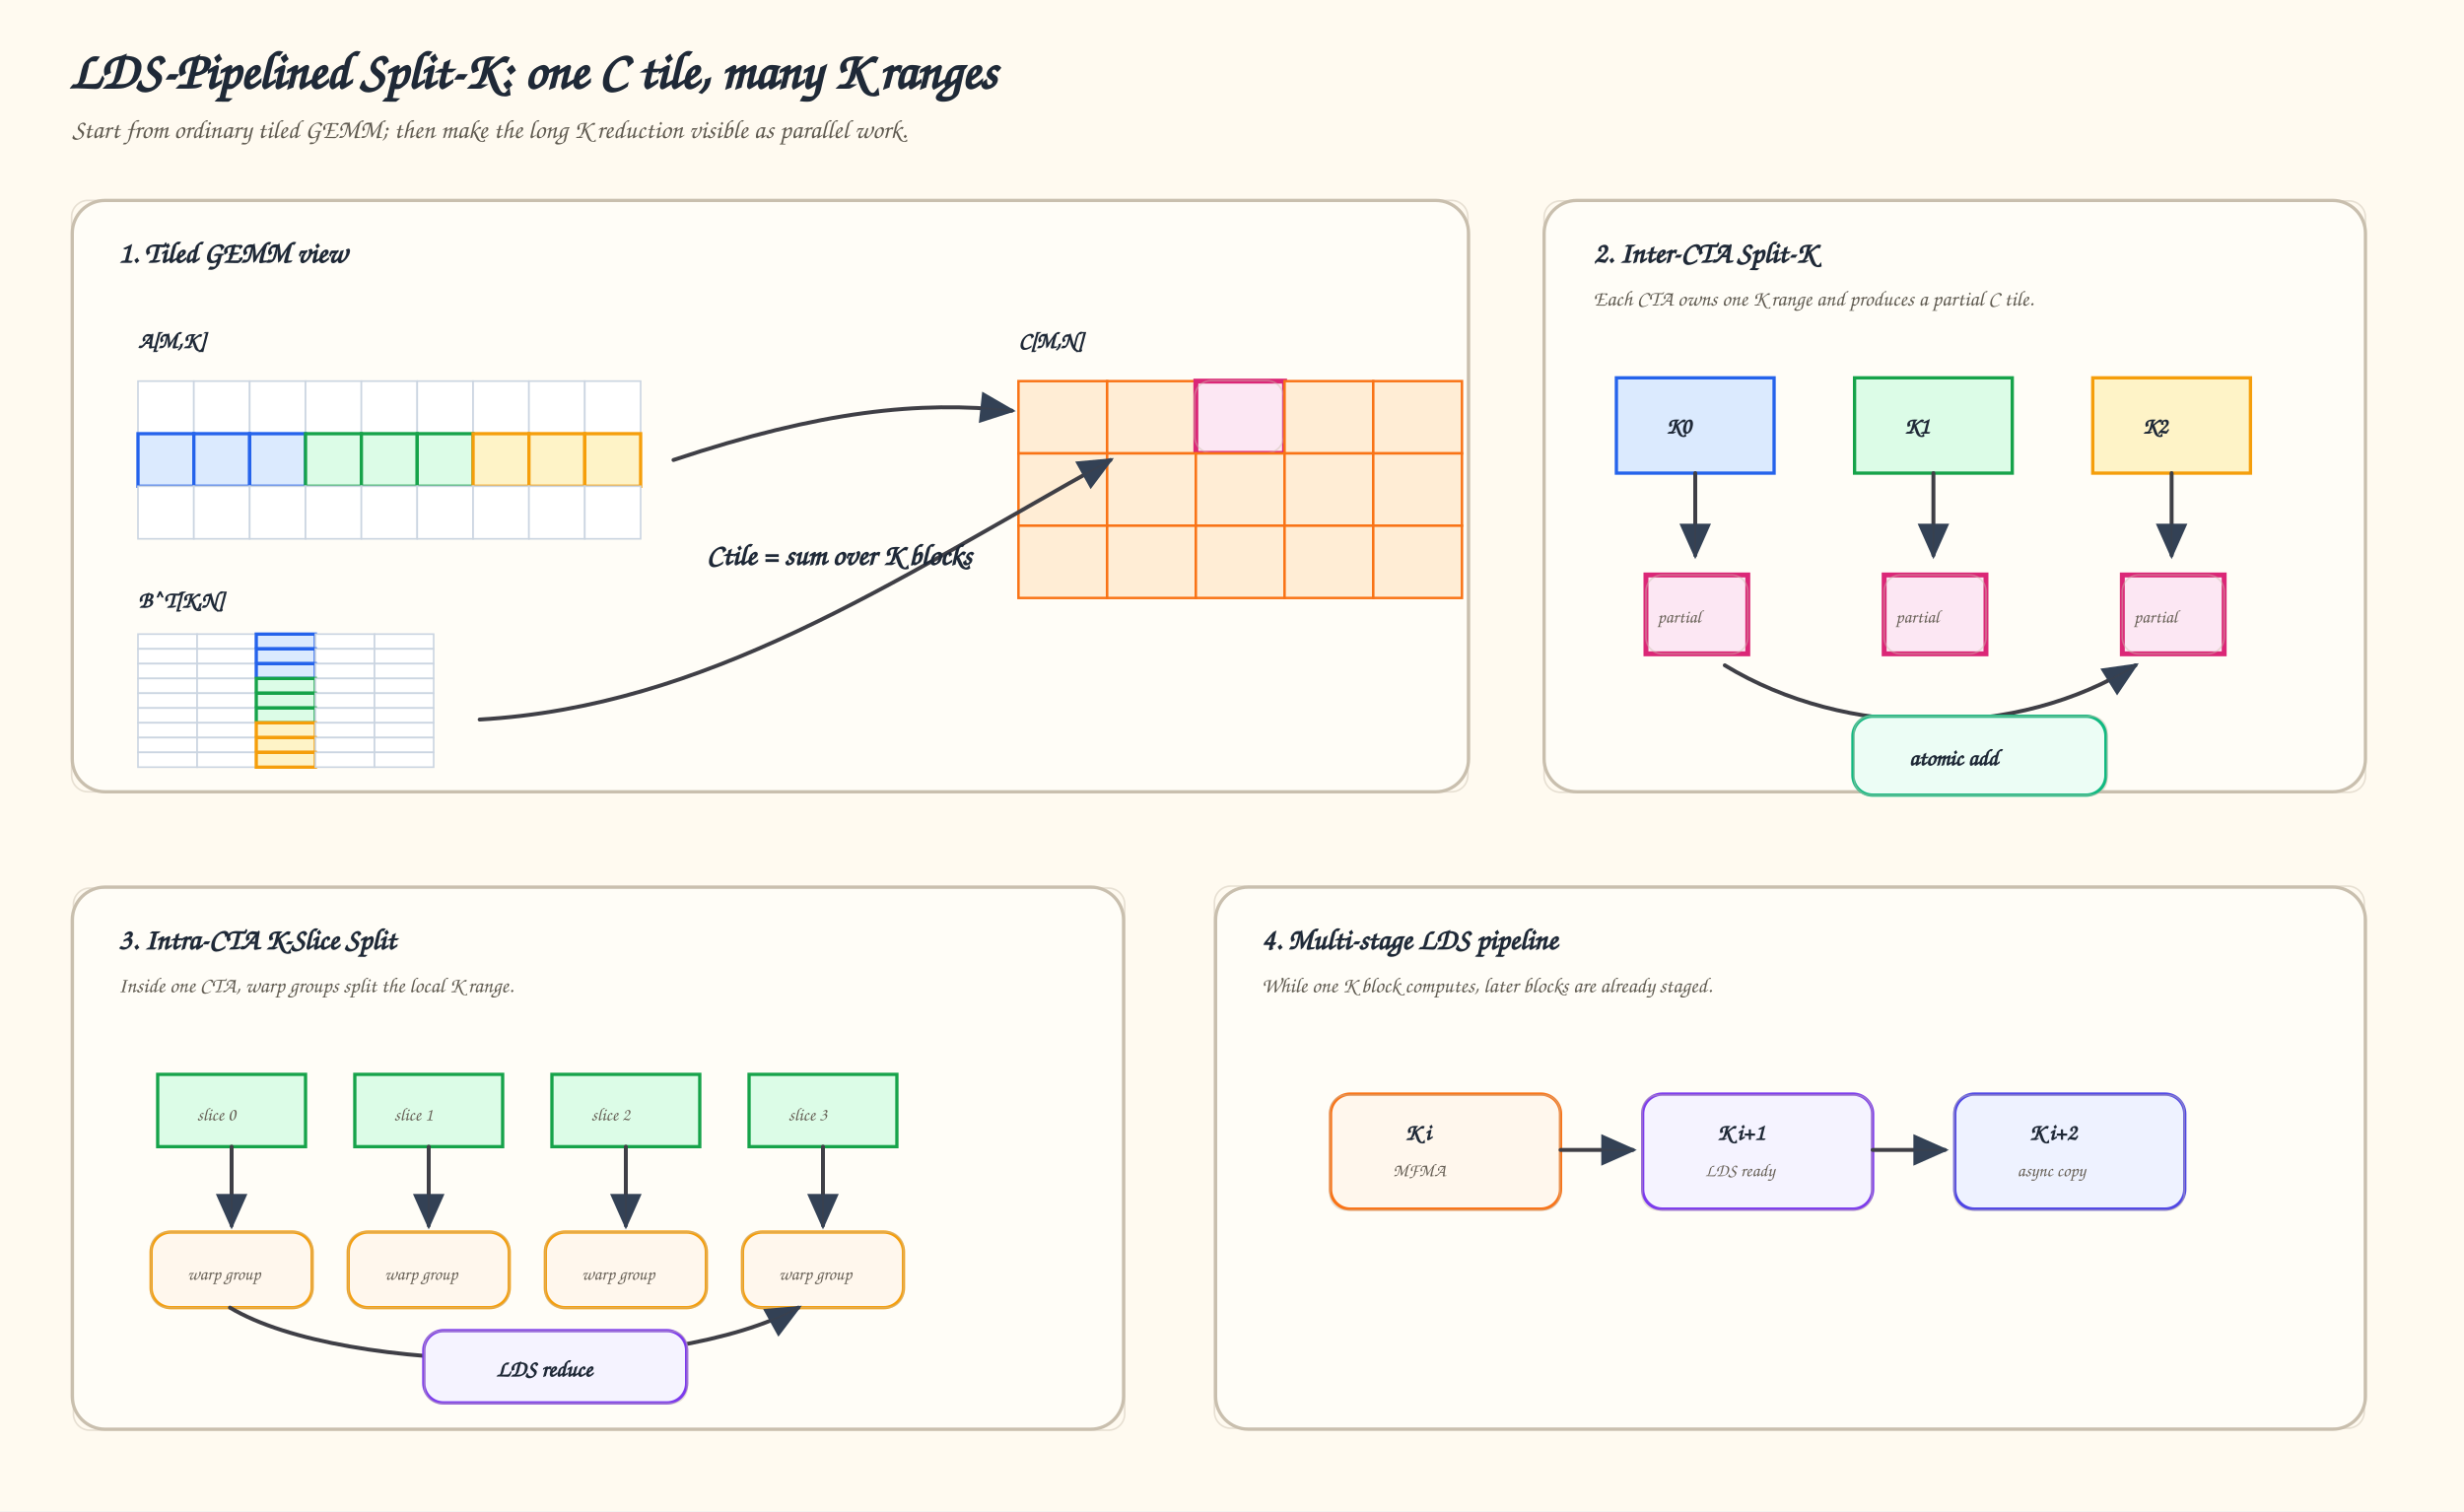
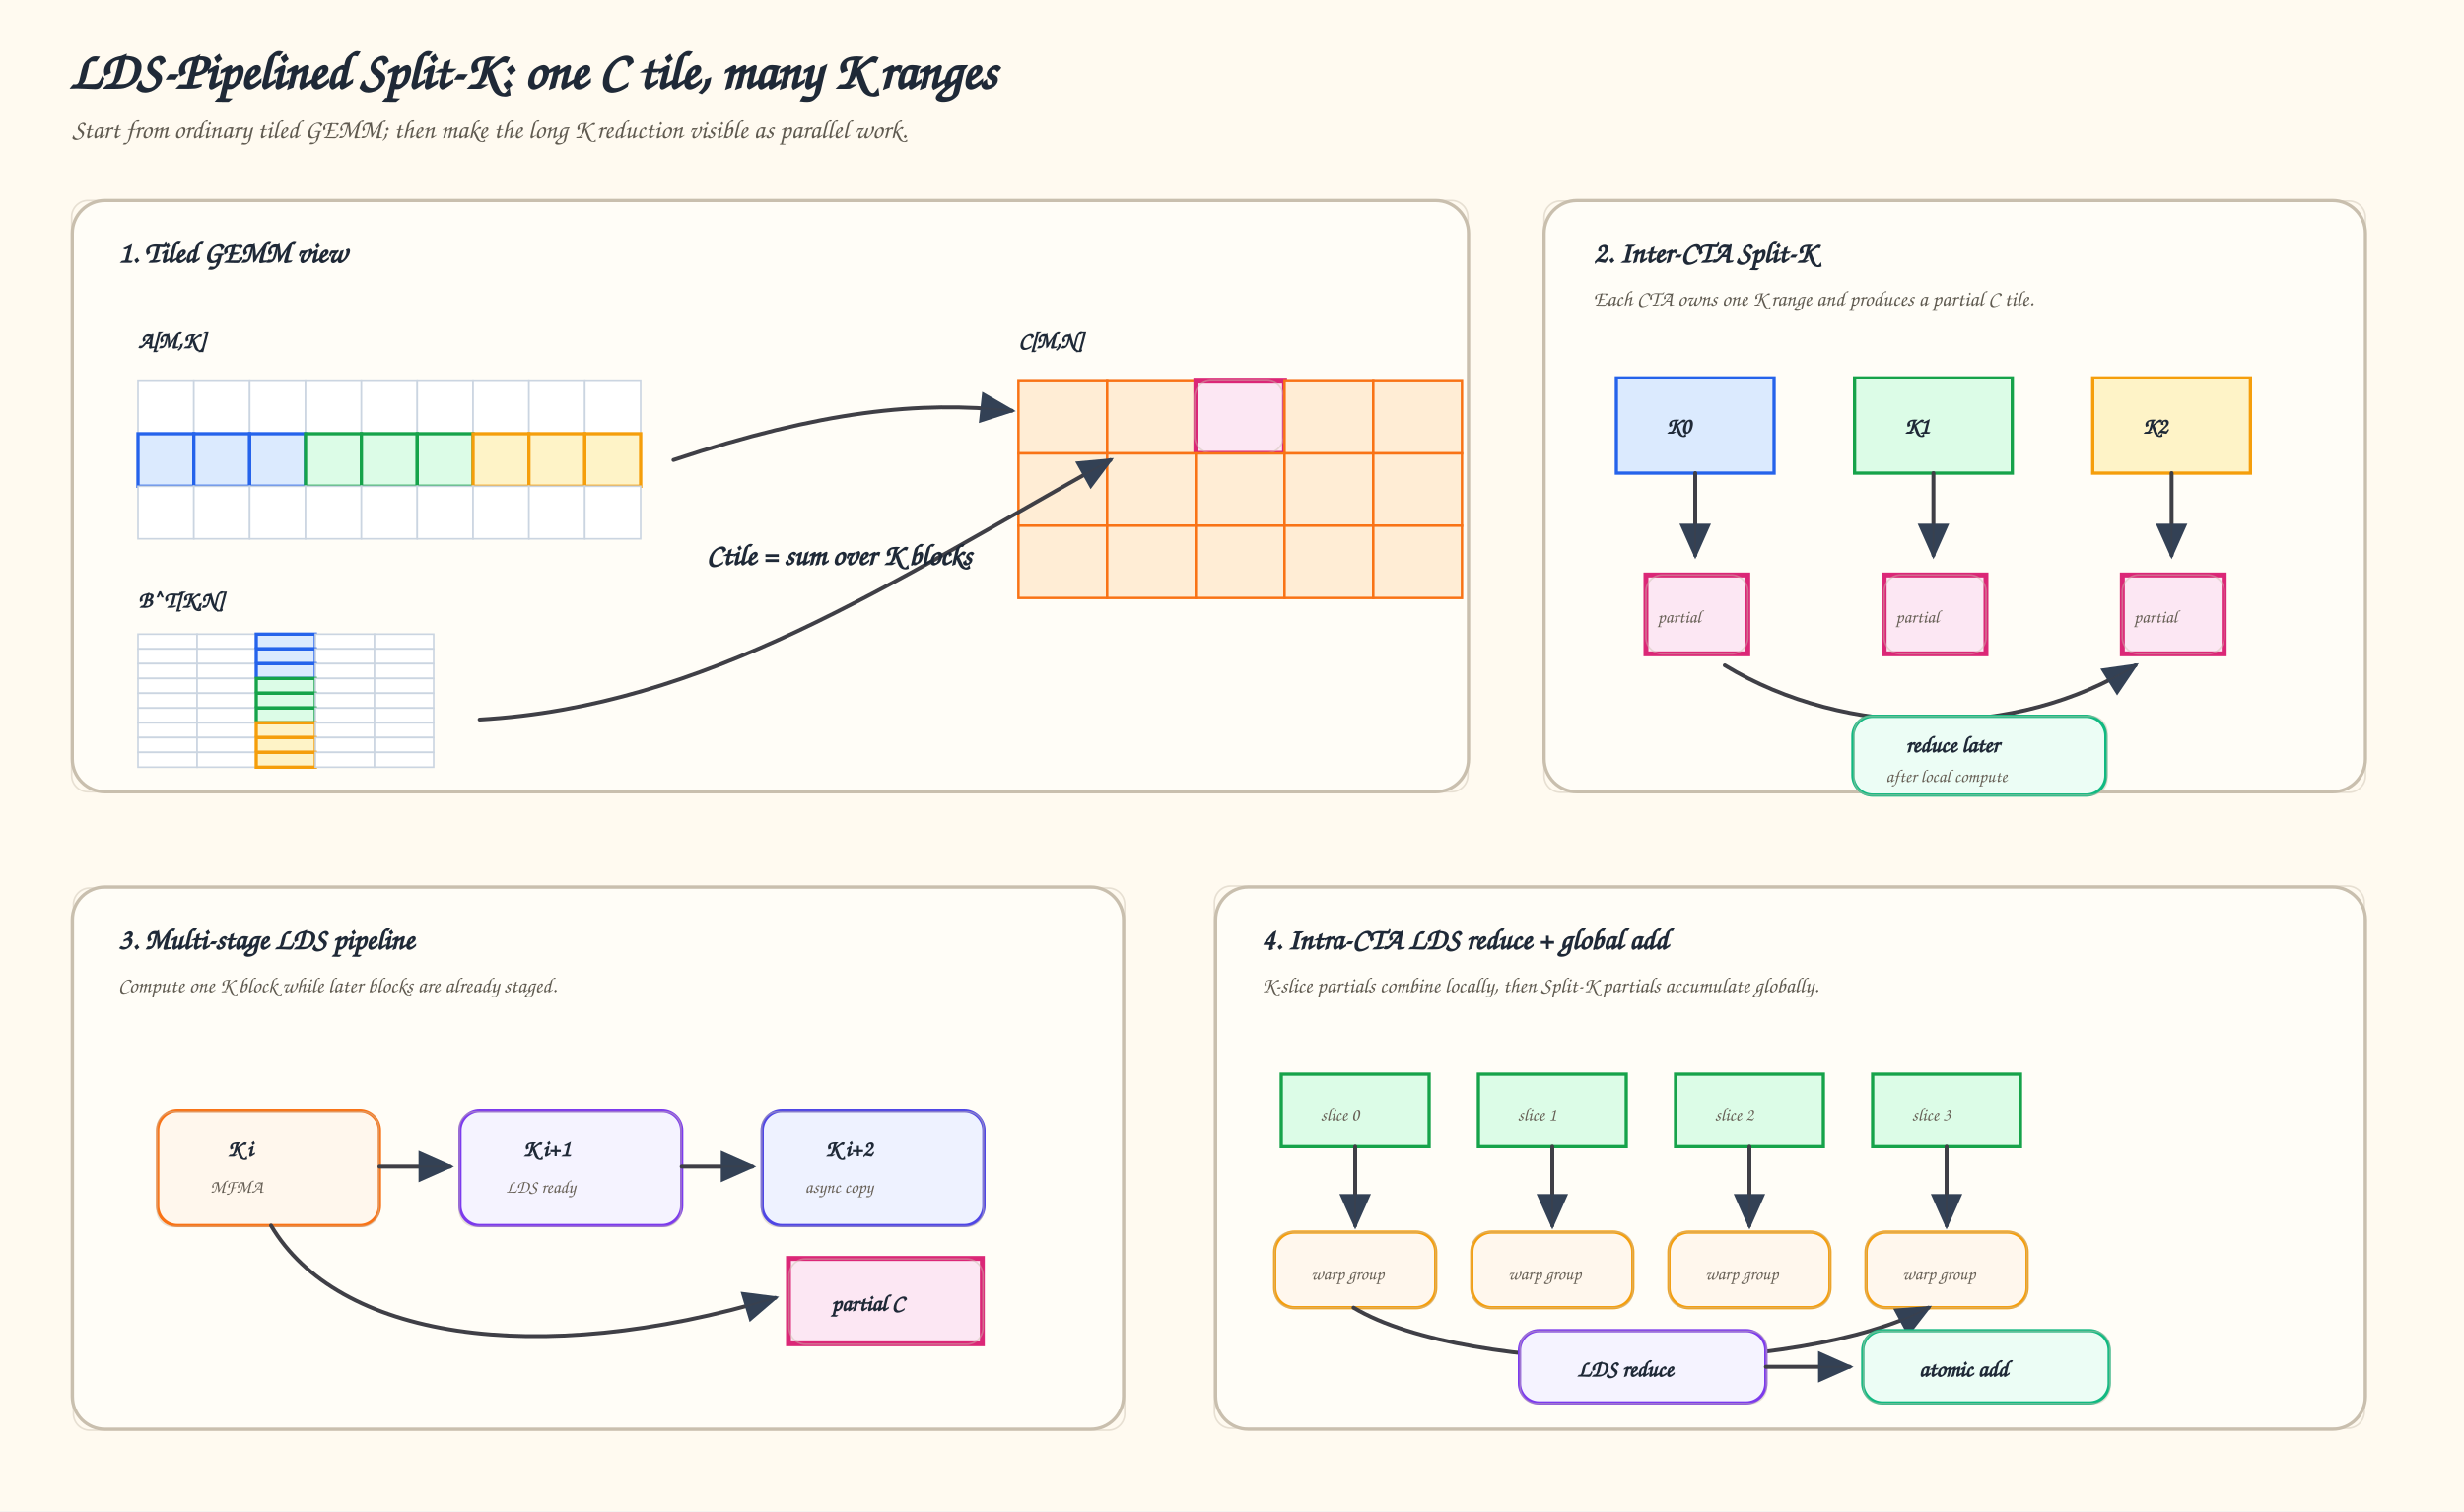
<svg xmlns="http://www.w3.org/2000/svg" width="1500" height="920" viewBox="0 0 1500 920" role="img" aria-labelledby="title desc">
  <defs>
    <marker id="arrow" markerWidth="10" markerHeight="10" refX="8" refY="4" orient="auto" markerUnits="strokeWidth">
      <path d="M0,0 L9,4 L0,8 Z" fill="#334155" />
    </marker>
    <style>
    .bg{fill:#fffaf0}.panel{fill:#fffdf7;stroke:#c9bfae;stroke-width:2;rx:20}.panel2{fill:#fffdf7;stroke:#c9bfae;stroke-width:2;rx:14}
    .title{font:800 32px "Comic Sans MS","Comic Neue","Chalkboard SE",cursive;fill:#1f2937}.subtitle{font:500 16px "Comic Sans MS","Comic Neue","Chalkboard SE",cursive;fill:#5f5a50}.section{font:800 18px "Comic Sans MS","Comic Neue","Chalkboard SE",cursive;fill:#1f2937}
    .label{font:700 14px "Comic Sans MS","Comic Neue","Chalkboard SE",cursive;fill:#1f2937}.small{font:500 13px "Comic Sans MS","Comic Neue","Chalkboard SE",cursive;fill:#5f5a50}.tiny{font:600 11px "Comic Sans MS","Comic Neue","Chalkboard SE",cursive;fill:#665f55}.axis{font:700 12px "Comic Sans MS","Comic Neue","Chalkboard SE",cursive;fill:#665f55}.num{font:800 18px "Comic Sans MS","Comic Neue","Chalkboard SE",cursive;fill:#1f2937}.stat{font:800 26px "Comic Sans MS","Comic Neue","Chalkboard SE",cursive;fill:#1f2937}
    .grid{fill:#ffffff;stroke:#cbd5e1;stroke-width:1}.a{fill:#dbeafe;stroke:#2563eb;stroke-width:1.7}.b{fill:#ccfbf1;stroke:#0f766e;stroke-width:1.7}.c{fill:#ffedd5;stroke:#f97316;stroke-width:1.5}.hot{fill:#fce7f3;stroke:#db2777;stroke-width:3}.k0{fill:#dbeafe;stroke:#2563eb;stroke-width:2}.k1{fill:#dcfce7;stroke:#16a34a;stroke-width:2}.k2{fill:#fef3c7;stroke:#f59e0b;stroke-width:2}.k3{fill:#fce7f3;stroke:#db2777;stroke-width:2}
    .stage{fill:#eef2ff;stroke:#4f46e5;stroke-width:2;rx:12}.lds{fill:#f5f3ff;stroke:#7c3aed;stroke-width:2;rx:12}.mfma{fill:#fff7ed;stroke:#f97316;stroke-width:2;rx:12}.ok{fill:#ecfdf5;stroke:#10b981;stroke-width:2;rx:12}.warn{fill:#fff7ed;stroke:#f59e0b;stroke-width:2;rx:12}.bad{fill:#fef2f2;stroke:#ef4444;stroke-width:2;rx:12}.arrow{stroke:#3f3f46;stroke-width:2.4;fill:none;marker-end:url(#arrow);stroke-linecap:round;stroke-linejoin:round}.dash{stroke-dasharray:6 6}.muted{fill:#f1f5f9;stroke:#94a3b8;stroke-width:1.2}.line{fill:none;stroke-width:3;stroke-linejoin:round;stroke-linecap:round}.tick{stroke:#e2e8f0;stroke-width:1}
  </style>
  </defs>
  <rect class="bg" width="1500" height="920" />
  <text x="42" y="54" class="title">LDS-Pipelined Split-K: one C tile, many K ranges</text>
  <text x="44" y="84" class="subtitle">Start from ordinary tiled GEMM; then make the long K reduction visible as parallel work.</text>
  <rect class="panel" x="44" y="122" width="850" height="360" data-sketch="1" />
  <rect x="43.6" y="122.0" width="850" height="360" rx="10" fill="none" stroke="#c9bfae" stroke-width="1" opacity="0.45" />
  <text x="72" y="160" class="section">1. Tiled GEMM view</text>
  <text x="84" y="212" class="label">A[M,K]</text>
  <rect class="grid" x="84" y="232" width="34" height="32" />
  <rect class="grid" x="118" y="232" width="34" height="32" />
  <rect class="grid" x="152" y="232" width="34" height="32" />
  <rect class="grid" x="186" y="232" width="34" height="32" />
  <rect class="grid" x="220" y="232" width="34" height="32" />
  <rect class="grid" x="254" y="232" width="34" height="32" />
  <rect class="grid" x="288" y="232" width="34" height="32" />
  <rect class="grid" x="322" y="232" width="34" height="32" />
  <rect class="grid" x="356" y="232" width="34" height="32" />
  <rect class="k0" x="84" y="264" width="34" height="32" />
  <rect class="k0" x="118" y="264" width="34" height="32" />
  <rect class="k0" x="152" y="264" width="34" height="32" />
  <rect class="k1" x="186" y="264" width="34" height="32" />
  <rect class="k1" x="220" y="264" width="34" height="32" />
  <rect class="k1" x="254" y="264" width="34" height="32" />
  <rect class="k2" x="288" y="264" width="34" height="32" />
  <rect class="k2" x="322" y="264" width="34" height="32" />
  <rect class="k2" x="356" y="264" width="34" height="32" />
  <rect class="grid" x="84" y="296" width="34" height="32" />
  <rect class="grid" x="118" y="296" width="34" height="32" />
  <rect class="grid" x="152" y="296" width="34" height="32" />
  <rect class="grid" x="186" y="296" width="34" height="32" />
  <rect class="grid" x="220" y="296" width="34" height="32" />
  <rect class="grid" x="254" y="296" width="34" height="32" />
  <rect class="grid" x="288" y="296" width="34" height="32" />
  <rect class="grid" x="322" y="296" width="34" height="32" />
  <rect class="grid" x="356" y="296" width="34" height="32" />
  <text x="84" y="370" class="label">B^T[K,N]</text>
  <rect class="grid" x="84" y="386" width="36" height="9" />
  <rect class="grid" x="120" y="386" width="36" height="9" />
  <rect class="k0" x="156" y="386" width="36" height="9" />
  <rect class="grid" x="192" y="386" width="36" height="9" />
  <rect class="grid" x="228" y="386" width="36" height="9" />
  <rect class="grid" x="84" y="395" width="36" height="9" />
  <rect class="grid" x="120" y="395" width="36" height="9" />
  <rect class="k0" x="156" y="395" width="36" height="9" />
  <rect class="grid" x="192" y="395" width="36" height="9" />
  <rect class="grid" x="228" y="395" width="36" height="9" />
  <rect class="grid" x="84" y="404" width="36" height="9" />
  <rect class="grid" x="120" y="404" width="36" height="9" />
  <rect class="k0" x="156" y="404" width="36" height="9" />
  <rect class="grid" x="192" y="404" width="36" height="9" />
  <rect class="grid" x="228" y="404" width="36" height="9" />
  <rect class="grid" x="84" y="413" width="36" height="9" />
  <rect class="grid" x="120" y="413" width="36" height="9" />
  <rect class="k1" x="156" y="413" width="36" height="9" />
  <rect class="grid" x="192" y="413" width="36" height="9" />
  <rect class="grid" x="228" y="413" width="36" height="9" />
  <rect class="grid" x="84" y="422" width="36" height="9" />
  <rect class="grid" x="120" y="422" width="36" height="9" />
  <rect class="k1" x="156" y="422" width="36" height="9" />
  <rect class="grid" x="192" y="422" width="36" height="9" />
  <rect class="grid" x="228" y="422" width="36" height="9" />
  <rect class="grid" x="84" y="431" width="36" height="9" />
  <rect class="grid" x="120" y="431" width="36" height="9" />
  <rect class="k1" x="156" y="431" width="36" height="9" />
  <rect class="grid" x="192" y="431" width="36" height="9" />
  <rect class="grid" x="228" y="431" width="36" height="9" />
  <rect class="grid" x="84" y="440" width="36" height="9" />
  <rect class="grid" x="120" y="440" width="36" height="9" />
  <rect class="k2" x="156" y="440" width="36" height="9" />
  <rect class="grid" x="192" y="440" width="36" height="9" />
  <rect class="grid" x="228" y="440" width="36" height="9" />
  <rect class="grid" x="84" y="449" width="36" height="9" />
  <rect class="grid" x="120" y="449" width="36" height="9" />
  <rect class="k2" x="156" y="449" width="36" height="9" />
  <rect class="grid" x="192" y="449" width="36" height="9" />
  <rect class="grid" x="228" y="449" width="36" height="9" />
  <rect class="grid" x="84" y="458" width="36" height="9" />
  <rect class="grid" x="120" y="458" width="36" height="9" />
  <rect class="k2" x="156" y="458" width="36" height="9" />
  <rect class="grid" x="192" y="458" width="36" height="9" />
  <rect class="grid" x="228" y="458" width="36" height="9" />
  <text x="620" y="212" class="label">C[M,N]</text>
  <rect class="c" x="620" y="232" width="54" height="44" />
  <rect class="c" x="674" y="232" width="54" height="44" />
  <rect class="hot" x="728" y="232" width="54" height="44" data-sketch="1" />
  <rect x="727.3" y="231.7" width="54" height="44" rx="10" fill="none" stroke="#c9bfae" stroke-width="1" opacity="0.45" />
  <rect class="c" x="782" y="232" width="54" height="44" />
  <rect class="c" x="836" y="232" width="54" height="44" />
  <rect class="c" x="620" y="276" width="54" height="44" />
  <rect class="c" x="674" y="276" width="54" height="44" />
  <rect class="c" x="728" y="276" width="54" height="44" />
  <rect class="c" x="782" y="276" width="54" height="44" />
  <rect class="c" x="836" y="276" width="54" height="44" />
  <rect class="c" x="620" y="320" width="54" height="44" />
  <rect class="c" x="674" y="320" width="54" height="44" />
  <rect class="c" x="728" y="320" width="54" height="44" />
  <rect class="c" x="782" y="320" width="54" height="44" />
  <rect class="c" x="836" y="320" width="54" height="44" />
  <path class="arrow" d="M410 280 C500 250 560 244 616 250" data-sketch="1" />
  <path d="M410 280 C500 250 560 244 616 250" stroke="#3f3f46" stroke-width="1.1" opacity="0.45" fill="none" />
  <path class="arrow" d="M292 438 C430 430 540 356 676 280" data-sketch="1" />
  <path d="M292 438 C430 430 540 356 676 280" stroke="#3f3f46" stroke-width="1.1" opacity="0.45" fill="none" />
  <text x="430" y="344" class="section">Ctile = sum over K blocks</text>
  <rect class="panel" x="940" y="122" width="500" height="360" data-sketch="1" />
  <rect x="940.0" y="122.3" width="500" height="360" rx="10" fill="none" stroke="#c9bfae" stroke-width="1" opacity="0.45" />
  <text x="970" y="160" class="section">2. Inter-CTA Split-K</text>
  <text x="970" y="186" class="small">Each CTA owns one K range and produces a partial C tile.</text>
  <rect class="k0" x="984" y="230" width="96" height="58" />
  <text x="1014" y="264" class="label">K0</text>
  <path class="arrow" d="M1032 288 L1032 338" data-sketch="1" />
  <path d="M1032 288 L1032 338" stroke="#3f3f46" stroke-width="1.1" opacity="0.45" fill="none" />
  <rect class="hot" x="1002" y="350" width="62" height="48" data-sketch="1" />
  <rect x="1002.0" y="350.0" width="62" height="48" rx="10" fill="none" stroke="#c9bfae" stroke-width="1" opacity="0.45" />
  <text x="1009" y="379" class="tiny">partial</text>
  <rect class="k1" x="1129" y="230" width="96" height="58" />
  <text x="1159" y="264" class="label">K1</text>
  <path class="arrow" d="M1177 288 L1177 338" data-sketch="1" />
  <path d="M1177 288 L1177 338" stroke="#3f3f46" stroke-width="1.1" opacity="0.45" fill="none" />
  <rect class="hot" x="1147" y="350" width="62" height="48" data-sketch="1" />
  <rect x="1147.0" y="350.0" width="62" height="48" rx="10" fill="none" stroke="#c9bfae" stroke-width="1" opacity="0.45" />
  <text x="1154" y="379" class="tiny">partial</text>
  <rect class="k2" x="1274" y="230" width="96" height="58" />
  <text x="1304" y="264" class="label">K2</text>
  <path class="arrow" d="M1322 288 L1322 338" data-sketch="1" />
  <path d="M1322 288 L1322 338" stroke="#3f3f46" stroke-width="1.1" opacity="0.45" fill="none" />
  <rect class="hot" x="1292" y="350" width="62" height="48" data-sketch="1" />
  <rect x="1292.0" y="350.0" width="62" height="48" rx="10" fill="none" stroke="#c9bfae" stroke-width="1" opacity="0.45" />
  <text x="1299" y="379" class="tiny">partial</text>
  <path class="arrow" d="M1050 405 C1124 450 1228 450 1300 405" data-sketch="1" />
  <path d="M1050 405 C1124 450 1228 450 1300 405" stroke="#3f3f46" stroke-width="1.1" opacity="0.45" fill="none" />
  <rect class="ok" x="1128" y="436" width="154" height="48" data-sketch="1" />
  <rect x="1128.7" y="436.0" width="154" height="48" rx="10" fill="none" stroke="#c9bfae" stroke-width="1" opacity="0.45" />
-   <text x="1162" y="466" class="label">atomic add</text>
+   <text x="1160" y="458" class="label">reduce later</text>
+   <text x="1148" y="476" class="tiny">after local compute</text>
  <rect class="panel" x="44" y="540" width="640" height="330" data-sketch="1" />
  <rect x="44.7" y="540.6" width="640" height="330" rx="10" fill="none" stroke="#c9bfae" stroke-width="1" opacity="0.45" />
-   <text x="72" y="578" class="section">3. Intra-CTA K-Slice Split</text>
-   <text x="72" y="604" class="small">Inside one CTA, warp groups split the local K range.</text>
-   <rect class="k1" x="96" y="654" width="90" height="44" />
-   <text x="120" y="682" class="tiny">slice 0</text>
-   <path class="arrow" d="M141 698 L141 746" data-sketch="1" />
-   <path d="M141 698 L141 746" stroke="#3f3f46" stroke-width="1.1" opacity="0.45" fill="none" />
-   <rect class="warn" x="92" y="750" width="98" height="46" data-sketch="1" />
-   <rect x="92.0" y="750.0" width="98" height="46" rx="10" fill="none" stroke="#c9bfae" stroke-width="1" opacity="0.45" />
-   <text x="114" y="779" class="tiny">warp group</text>
-   <rect class="k1" x="216" y="654" width="90" height="44" />
-   <text x="240" y="682" class="tiny">slice 1</text>
-   <path class="arrow" d="M261 698 L261 746" data-sketch="1" />
-   <path d="M261 698 L261 746" stroke="#3f3f46" stroke-width="1.1" opacity="0.45" fill="none" />
-   <rect class="warn" x="212" y="750" width="98" height="46" data-sketch="1" />
-   <rect x="212.0" y="750.0" width="98" height="46" rx="10" fill="none" stroke="#c9bfae" stroke-width="1" opacity="0.45" />
-   <text x="234" y="779" class="tiny">warp group</text>
-   <rect class="k1" x="336" y="654" width="90" height="44" />
-   <text x="360" y="682" class="tiny">slice 2</text>
-   <path class="arrow" d="M381 698 L381 746" data-sketch="1" />
-   <path d="M381 698 L381 746" stroke="#3f3f46" stroke-width="1.1" opacity="0.45" fill="none" />
-   <rect class="warn" x="332" y="750" width="98" height="46" data-sketch="1" />
-   <rect x="332.0" y="750.0" width="98" height="46" rx="10" fill="none" stroke="#c9bfae" stroke-width="1" opacity="0.45" />
-   <text x="354" y="779" class="tiny">warp group</text>
-   <rect class="k1" x="456" y="654" width="90" height="44" />
-   <text x="480" y="682" class="tiny">slice 3</text>
-   <path class="arrow" d="M501 698 L501 746" data-sketch="1" />
-   <path d="M501 698 L501 746" stroke="#3f3f46" stroke-width="1.1" opacity="0.45" fill="none" />
-   <rect class="warn" x="452" y="750" width="98" height="46" data-sketch="1" />
-   <rect x="452.0" y="750.0" width="98" height="46" rx="10" fill="none" stroke="#c9bfae" stroke-width="1" opacity="0.45" />
-   <text x="474" y="779" class="tiny">warp group</text>
-   <path class="arrow" d="M140 796 C210 838 410 838 486 796" data-sketch="1" />
-   <path d="M140 796 C210 838 410 838 486 796" stroke="#3f3f46" stroke-width="1.1" opacity="0.45" fill="none" />
-   <rect class="lds" x="258" y="810" width="160" height="44" data-sketch="1" />
-   <rect x="258.4" y="810.3" width="160" height="44" rx="10" fill="none" stroke="#c9bfae" stroke-width="1" opacity="0.45" />
-   <text x="302" y="838" class="label">LDS reduce</text>
+   <text x="72" y="578" class="section">3. Multi-stage LDS pipeline</text>
+   <text x="72" y="604" class="small">Compute one K block while later blocks are already staged.</text>
+   <rect class="mfma" x="96" y="676" width="135" height="70" data-sketch="1" />
+   <rect x="95.6" y="676.6" width="135" height="70" rx="10" fill="none" stroke="#c9bfae" stroke-width="1" opacity="0.45" />
+   <text x="138" y="704" class="label">K i</text>
+   <text x="128" y="726" class="tiny">MFMA</text>
+   <path class="arrow" d="M231 710 L274 710" data-sketch="1" />
+   <path d="M231 710 L274 710" stroke="#3f3f46" stroke-width="1.1" opacity="0.45" fill="none" />
+   <rect class="lds" x="280" y="676" width="135" height="70" data-sketch="1" />
+   <rect x="279.6" y="676.6" width="135" height="70" rx="10" fill="none" stroke="#c9bfae" stroke-width="1" opacity="0.45" />
+   <text x="318" y="704" class="label">K i+1</text>
+   <text x="308" y="726" class="tiny">LDS ready</text>
+   <path class="arrow" d="M415 710 L458 710" data-sketch="1" />
+   <path d="M415 710 L458 710" stroke="#3f3f46" stroke-width="1.1" opacity="0.45" fill="none" />
+   <rect class="stage" x="464" y="676" width="135" height="70" data-sketch="1" />
+   <rect x="463.7" y="676.6" width="135" height="70" rx="10" fill="none" stroke="#c9bfae" stroke-width="1" opacity="0.45" />
+   <text x="502" y="704" class="label">K i+2</text>
+   <text x="490" y="726" class="tiny">async copy</text>
+   <path class="arrow" d="M165 746 C205 814 325 834 472 790" data-sketch="1" />
+   <path d="M165 746 C205 814 325 834 472 790" stroke="#3f3f46" stroke-width="1.1" opacity="0.45" fill="none" />
+   <rect class="hot" x="480" y="766" width="118" height="52" data-sketch="1" />
+   <rect x="480.4" y="766.3" width="118" height="52" rx="10" fill="none" stroke="#c9bfae" stroke-width="1" opacity="0.45" />
+   <text x="506" y="798" class="label">partial C</text>
  <rect class="panel" x="740" y="540" width="700" height="330" data-sketch="1" />
  <rect x="739.3" y="539.4" width="700" height="330" rx="10" fill="none" stroke="#c9bfae" stroke-width="1" opacity="0.45" />
-   <text x="768" y="578" class="section">4. Multi-stage LDS pipeline</text>
-   <text x="768" y="604" class="small">While one K block computes, later blocks are already staged.</text>
-   <rect class="mfma" x="810" y="666" width="140" height="70" data-sketch="1" />
-   <rect x="809.6" y="666.6" width="140" height="70" rx="10" fill="none" stroke="#c9bfae" stroke-width="1" opacity="0.45" />
-   <text x="855" y="694" class="label">K i</text>
-   <text x="848" y="716" class="tiny">MFMA</text>
-   <path class="arrow" d="M950 700 L994 700" data-sketch="1" />
-   <path d="M950 700 L994 700" stroke="#3f3f46" stroke-width="1.1" opacity="0.45" fill="none" />
-   <rect class="lds" x="1000" y="666" width="140" height="70" data-sketch="1" />
-   <rect x="999.6" y="666.6" width="140" height="70" rx="10" fill="none" stroke="#c9bfae" stroke-width="1" opacity="0.45" />
-   <text x="1045" y="694" class="label">K i+1</text>
-   <text x="1038" y="716" class="tiny">LDS ready</text>
-   <path class="arrow" d="M1140 700 L1184 700" data-sketch="1" />
-   <path d="M1140 700 L1184 700" stroke="#3f3f46" stroke-width="1.1" opacity="0.45" fill="none" />
-   <rect class="stage" x="1190" y="666" width="140" height="70" data-sketch="1" />
-   <rect x="1189.7" y="666.6" width="140" height="70" rx="10" fill="none" stroke="#c9bfae" stroke-width="1" opacity="0.45" />
-   <text x="1235" y="694" class="label">K i+2</text>
-   <text x="1228" y="716" class="tiny">async copy</text>
+   <text x="768" y="578" class="section">4. Intra-CTA LDS reduce + global add</text>
+   <text x="768" y="604" class="small">K-slice partials combine locally, then Split-K partials accumulate globally.</text>
+   <rect class="k1" x="780" y="654" width="90" height="44" />
+   <text x="804" y="682" class="tiny">slice 0</text>
+   <path class="arrow" d="M825 698 L825 746" data-sketch="1" />
+   <path d="M825 698 L825 746" stroke="#3f3f46" stroke-width="1.1" opacity="0.45" fill="none" />
+   <rect class="warn" x="776" y="750" width="98" height="46" data-sketch="1" />
+   <rect x="776.0" y="750.0" width="98" height="46" rx="10" fill="none" stroke="#c9bfae" stroke-width="1" opacity="0.45" />
+   <text x="798" y="779" class="tiny">warp group</text>
+   <rect class="k1" x="900" y="654" width="90" height="44" />
+   <text x="924" y="682" class="tiny">slice 1</text>
+   <path class="arrow" d="M945 698 L945 746" data-sketch="1" />
+   <path d="M945 698 L945 746" stroke="#3f3f46" stroke-width="1.1" opacity="0.45" fill="none" />
+   <rect class="warn" x="896" y="750" width="98" height="46" data-sketch="1" />
+   <rect x="896.0" y="750.0" width="98" height="46" rx="10" fill="none" stroke="#c9bfae" stroke-width="1" opacity="0.45" />
+   <text x="918" y="779" class="tiny">warp group</text>
+   <rect class="k1" x="1020" y="654" width="90" height="44" />
+   <text x="1044" y="682" class="tiny">slice 2</text>
+   <path class="arrow" d="M1065 698 L1065 746" data-sketch="1" />
+   <path d="M1065 698 L1065 746" stroke="#3f3f46" stroke-width="1.1" opacity="0.45" fill="none" />
+   <rect class="warn" x="1016" y="750" width="98" height="46" data-sketch="1" />
+   <rect x="1016.0" y="750.0" width="98" height="46" rx="10" fill="none" stroke="#c9bfae" stroke-width="1" opacity="0.45" />
+   <text x="1038" y="779" class="tiny">warp group</text>
+   <rect class="k1" x="1140" y="654" width="90" height="44" />
+   <text x="1164" y="682" class="tiny">slice 3</text>
+   <path class="arrow" d="M1185 698 L1185 746" data-sketch="1" />
+   <path d="M1185 698 L1185 746" stroke="#3f3f46" stroke-width="1.1" opacity="0.45" fill="none" />
+   <rect class="warn" x="1136" y="750" width="98" height="46" data-sketch="1" />
+   <rect x="1136.0" y="750.0" width="98" height="46" rx="10" fill="none" stroke="#c9bfae" stroke-width="1" opacity="0.45" />
+   <text x="1158" y="779" class="tiny">warp group</text>
+   <path class="arrow" d="M824 796 C894 838 1096 838 1174 796" data-sketch="1" />
+   <path d="M824 796 C894 838 1096 838 1174 796" stroke="#3f3f46" stroke-width="1.1" opacity="0.45" fill="none" />
+   <rect class="lds" x="925" y="810" width="150" height="44" data-sketch="1" />
+   <rect x="925.4" y="810.3" width="150" height="44" rx="10" fill="none" stroke="#c9bfae" stroke-width="1" opacity="0.45" />
+   <text x="960" y="838" class="label">LDS reduce</text>
+   <path class="arrow" d="M1075 832 L1126 832" data-sketch="1" />
+   <path d="M1075 832 L1126 832" stroke="#3f3f46" stroke-width="1.1" opacity="0.45" fill="none" />
+   <rect class="ok" x="1134" y="810" width="150" height="44" data-sketch="1" />
+   <rect x="1134.4" y="810.3" width="150" height="44" rx="10" fill="none" stroke="#c9bfae" stroke-width="1" opacity="0.45" />
+   <text x="1168" y="838" class="label">atomic add</text>
</svg>
